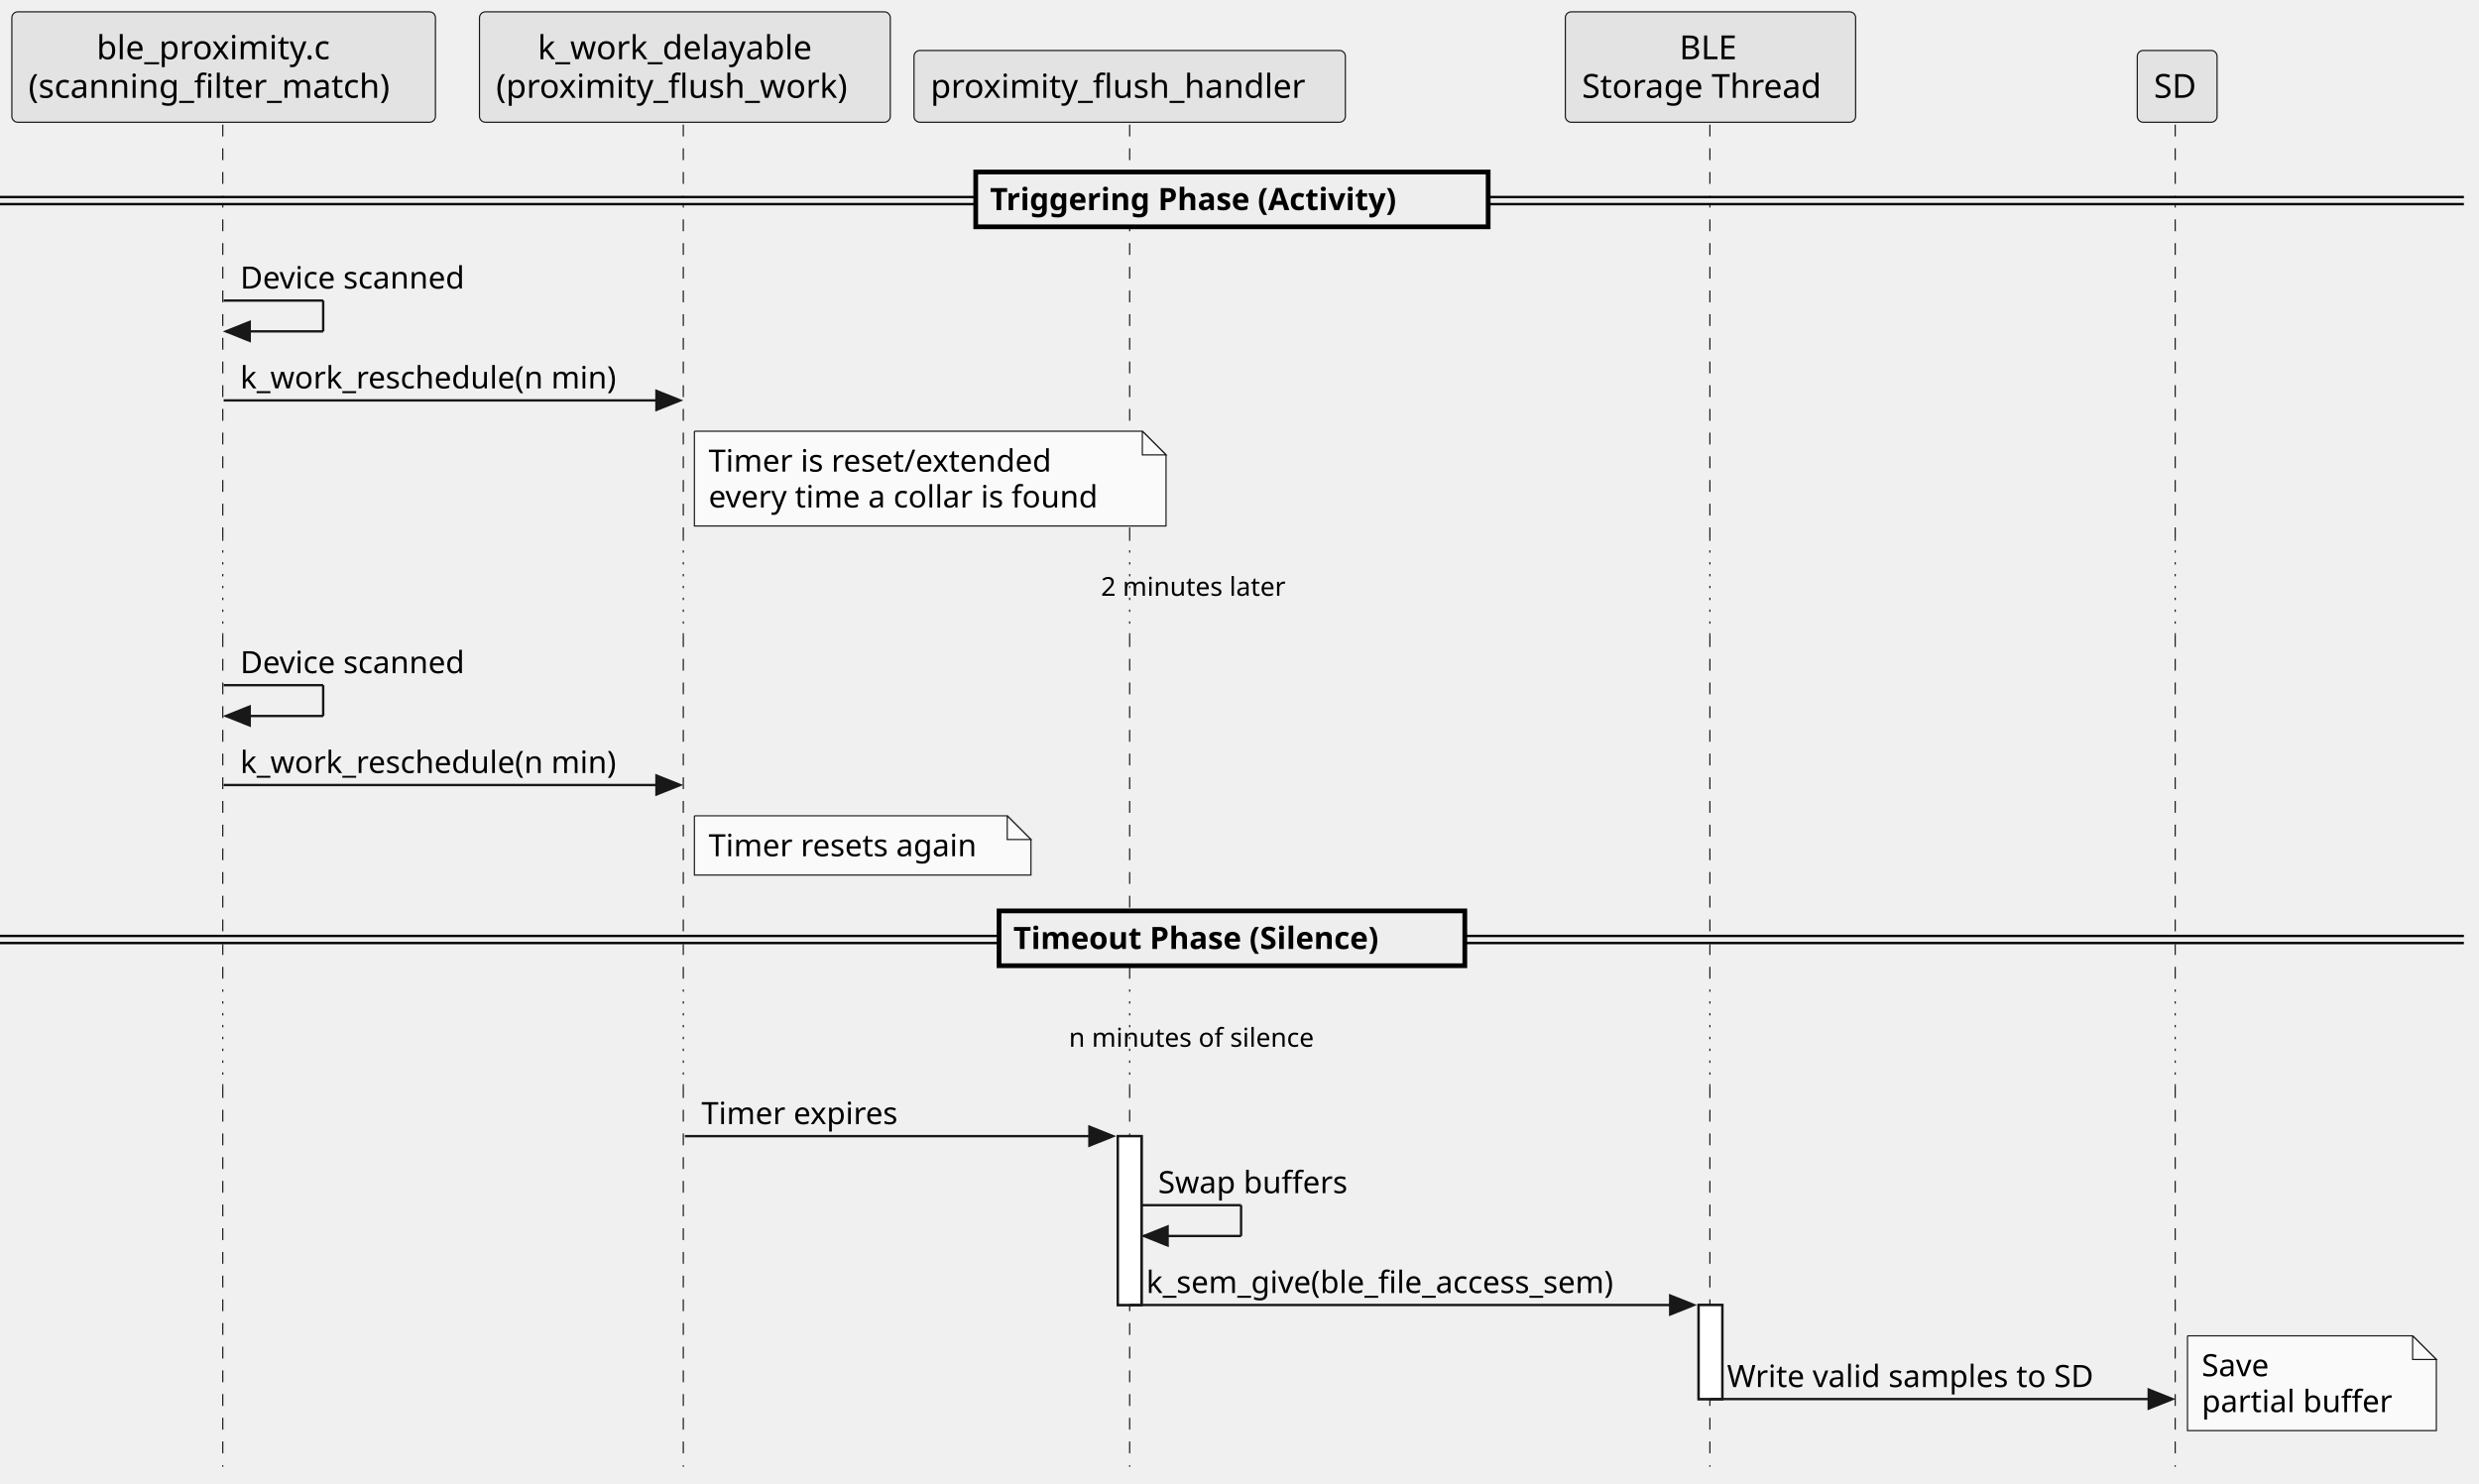
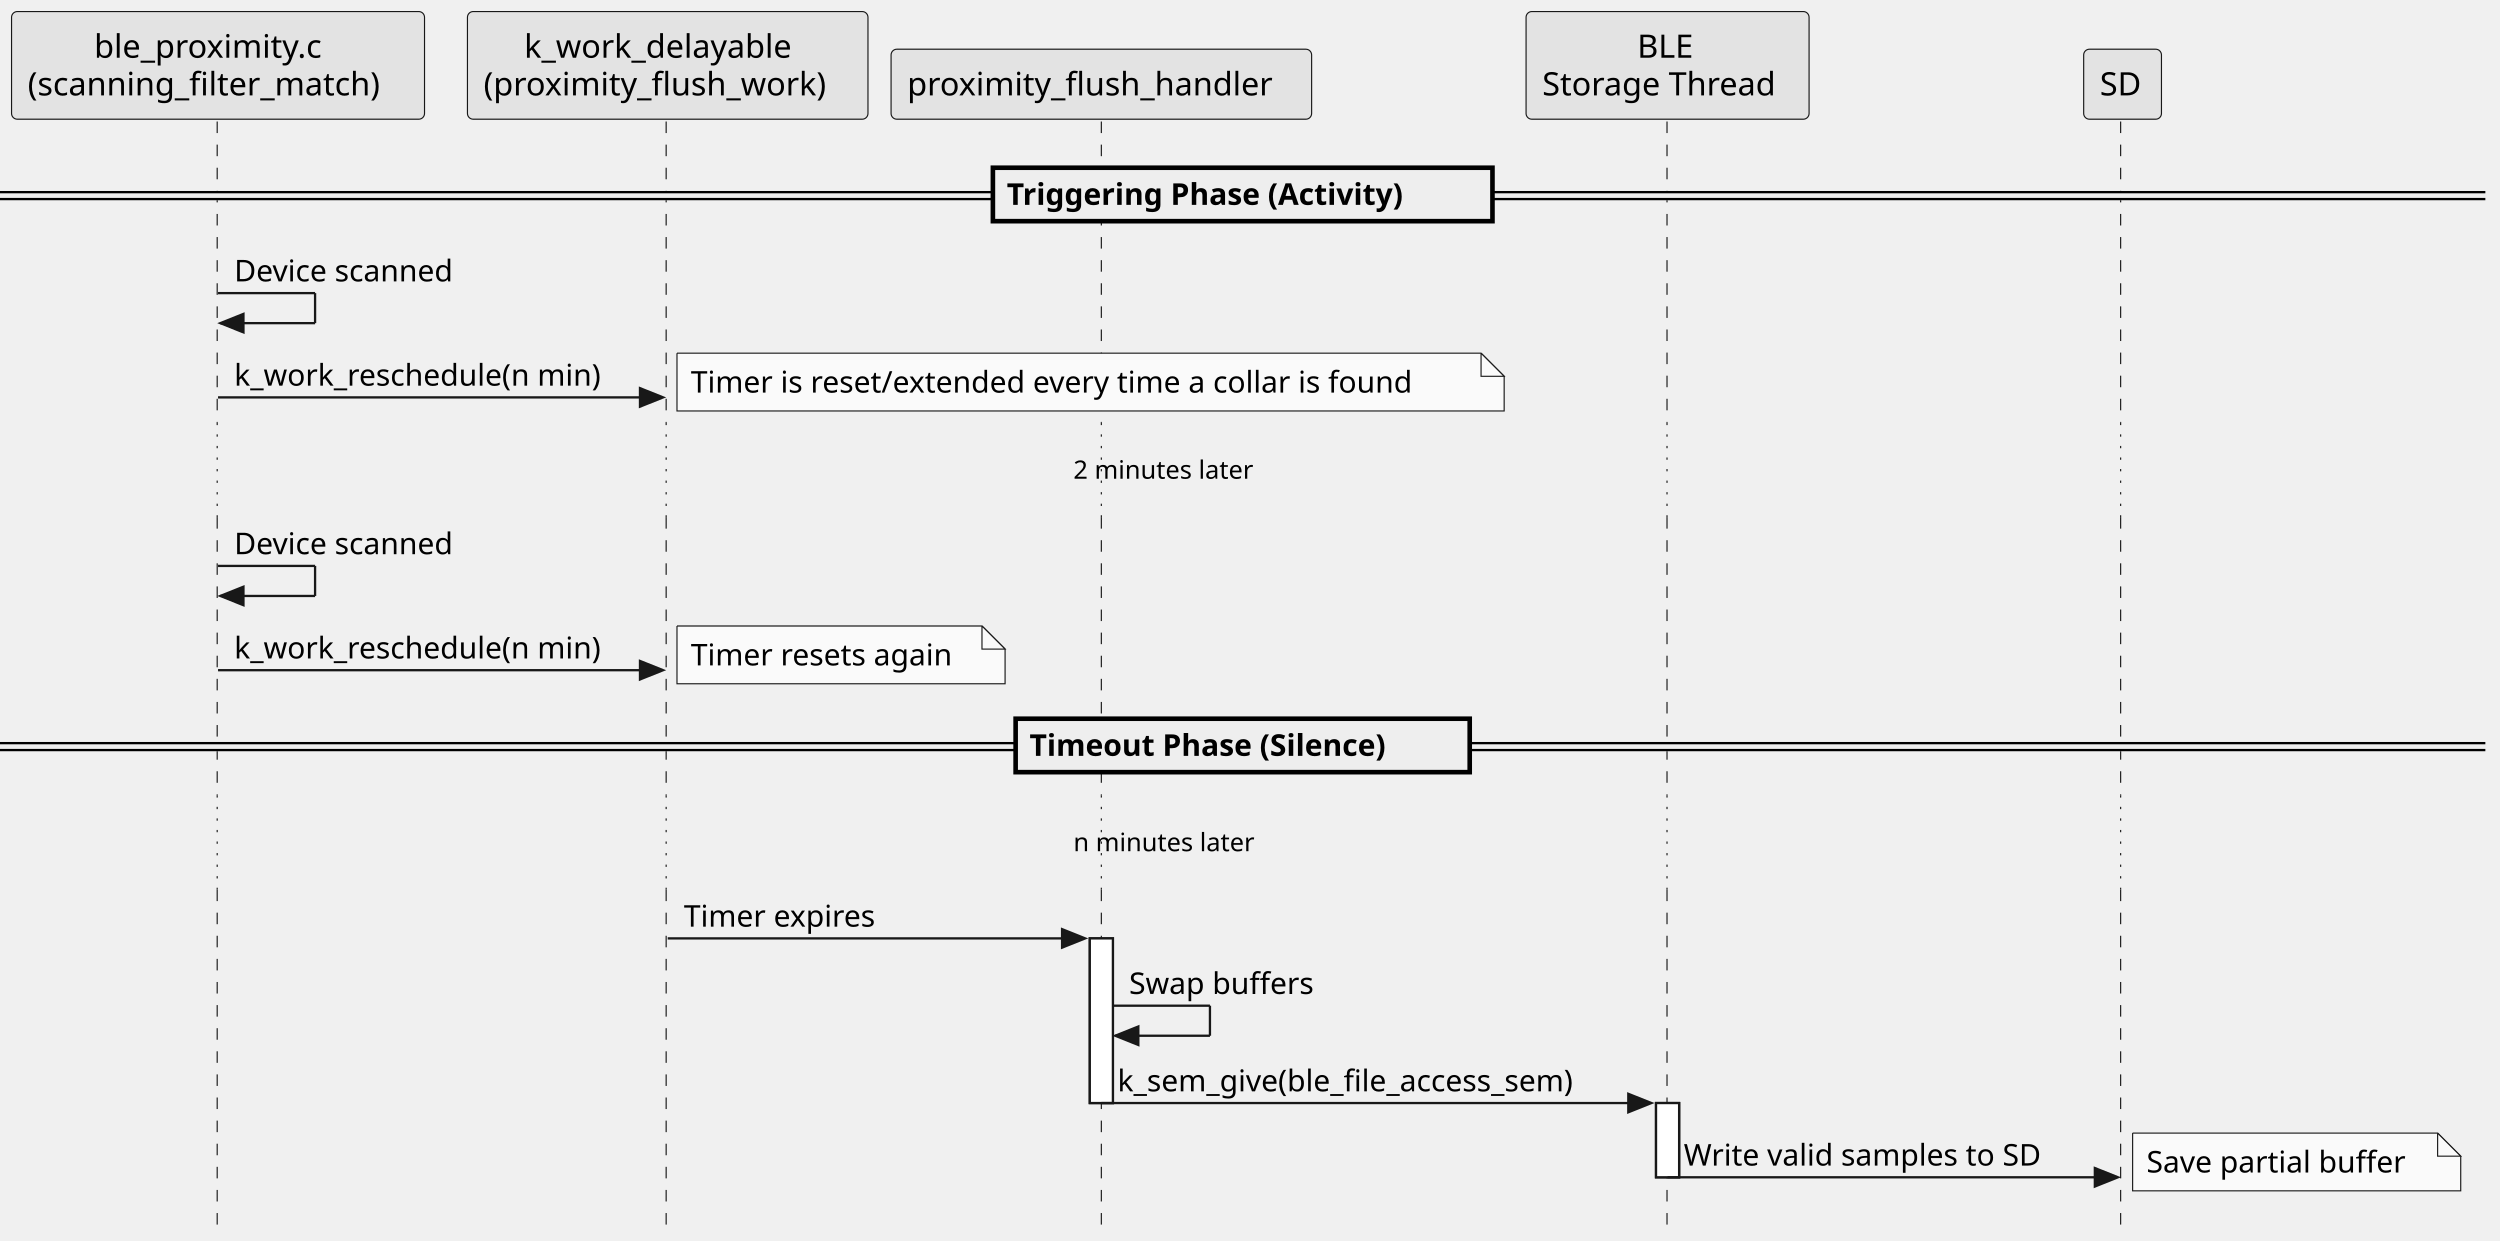
- <svg xmlns="http://www.w3.org/2000/svg" contentStyleType="text/css" data-diagram-type="SEQUENCE" height="626px" preserveAspectRatio="none" style="width:1046px;height:626px;background:#FFFFFF;" version="1.1" viewBox="0 0 1046 626" width="1046px" zoomAndPan="magnify">
+ <svg xmlns="http://www.w3.org/2000/svg" contentStyleType="text/css" data-diagram-type="SEQUENCE" height="537px" preserveAspectRatio="none" style="width:1082px;height:537px;background:#FFFFFF;" version="1.1" viewBox="0 0 1082 537" width="1082px" zoomAndPan="magnify">
  <defs />
  <g>
    <g>
-       <rect fill="#FFFFFF" height="71.266" style="stroke:#181818;stroke-width:1;" width="10" x="471.665" y="479.531" />
+       <rect fill="#FFFFFF" height="71.266" style="stroke:#181818;stroke-width:1;" width="10" x="471.665" y="406.133" />
    </g>
    <g>
-       <rect fill="#FFFFFF" height="39.699" style="stroke:#181818;stroke-width:1;" width="10" x="716.726" y="550.797" />
+       <rect fill="#FFFFFF" height="32.133" style="stroke:#181818;stroke-width:1;" width="10" x="716.726" y="477.398" />
    </g>
    <g class="participant-lifeline" data-entity-uid="part1" data-qualified-name="PROX" id="part1-lifeline">
      <g>
-         <rect fill="#000000" fill-opacity="0" height="174.664" width="8" x="90.366" y="52.594" />
-         <line style="stroke:#181818;stroke-width:0.5;stroke-dasharray:5,5;" x1="94" x2="94" y1="52.594" y2="227.258" />
+         <rect fill="#000000" fill-opacity="0" height="130.398" width="8" x="90.366" y="52.594" />
+         <line style="stroke:#181818;stroke-width:0.5;stroke-dasharray:5,5;" x1="94" x2="94" y1="52.594" y2="182.992" />
      </g>
-       <line style="stroke:#181818;stroke-width:0.5;stroke-dasharray:1,4;" x1="94" x2="94" y1="227.258" y2="268.062" />
+       <line style="stroke:#181818;stroke-width:0.5;stroke-dasharray:1,4;" x1="94" x2="94" y1="182.992" y2="223.797" />
      <g>
-         <rect fill="#000000" fill-opacity="0" height="149.531" width="8" x="90.366" y="268.062" />
-         <line style="stroke:#181818;stroke-width:0.5;stroke-dasharray:5,5;" x1="94" x2="94" y1="268.062" y2="417.594" />
+         <rect fill="#000000" fill-opacity="0" height="120.398" width="8" x="90.366" y="223.797" />
+         <line style="stroke:#181818;stroke-width:0.5;stroke-dasharray:5,5;" x1="94" x2="94" y1="223.797" y2="344.195" />
      </g>
-       <line style="stroke:#181818;stroke-width:0.5;stroke-dasharray:1,4;" x1="94" x2="94" y1="417.594" y2="458.398" />
+       <line style="stroke:#181818;stroke-width:0.5;stroke-dasharray:1,4;" x1="94" x2="94" y1="344.195" y2="385" />
      <g>
-         <rect fill="#000000" fill-opacity="0" height="160.664" width="8" x="90.366" y="458.398" />
-         <line style="stroke:#181818;stroke-width:0.5;stroke-dasharray:5,5;" x1="94" x2="94" y1="458.398" y2="619.062" />
+         <rect fill="#000000" fill-opacity="0" height="145.531" width="8" x="90.366" y="385" />
+         <line style="stroke:#181818;stroke-width:0.5;stroke-dasharray:5,5;" x1="94" x2="94" y1="385" y2="530.531" />
      </g>
    </g>
    <g class="participant-lifeline" data-entity-uid="part2" data-qualified-name="TIMER" id="part2-lifeline">
      <g>
-         <rect fill="#000000" fill-opacity="0" height="174.664" width="8" x="284.985" y="52.594" />
-         <line style="stroke:#181818;stroke-width:0.5;stroke-dasharray:5,5;" x1="288.312" x2="288.312" y1="52.594" y2="227.258" />
+         <rect fill="#000000" fill-opacity="0" height="130.398" width="8" x="284.985" y="52.594" />
+         <line style="stroke:#181818;stroke-width:0.5;stroke-dasharray:5,5;" x1="288.312" x2="288.312" y1="52.594" y2="182.992" />
      </g>
-       <line style="stroke:#181818;stroke-width:0.5;stroke-dasharray:1,4;" x1="288.312" x2="288.312" y1="227.258" y2="268.062" />
+       <line style="stroke:#181818;stroke-width:0.5;stroke-dasharray:1,4;" x1="288.312" x2="288.312" y1="182.992" y2="223.797" />
      <g>
-         <rect fill="#000000" fill-opacity="0" height="149.531" width="8" x="284.985" y="268.062" />
-         <line style="stroke:#181818;stroke-width:0.5;stroke-dasharray:5,5;" x1="288.312" x2="288.312" y1="268.062" y2="417.594" />
+         <rect fill="#000000" fill-opacity="0" height="120.398" width="8" x="284.985" y="223.797" />
+         <line style="stroke:#181818;stroke-width:0.5;stroke-dasharray:5,5;" x1="288.312" x2="288.312" y1="223.797" y2="344.195" />
      </g>
-       <line style="stroke:#181818;stroke-width:0.5;stroke-dasharray:1,4;" x1="288.312" x2="288.312" y1="417.594" y2="458.398" />
+       <line style="stroke:#181818;stroke-width:0.5;stroke-dasharray:1,4;" x1="288.312" x2="288.312" y1="344.195" y2="385" />
      <g>
-         <rect fill="#000000" fill-opacity="0" height="160.664" width="8" x="284.985" y="458.398" />
-         <line style="stroke:#181818;stroke-width:0.5;stroke-dasharray:5,5;" x1="288.312" x2="288.312" y1="458.398" y2="619.062" />
+         <rect fill="#000000" fill-opacity="0" height="145.531" width="8" x="284.985" y="385" />
+         <line style="stroke:#181818;stroke-width:0.5;stroke-dasharray:5,5;" x1="288.312" x2="288.312" y1="385" y2="530.531" />
      </g>
    </g>
    <g class="participant-lifeline" data-entity-uid="part3" data-qualified-name="HANDLER" id="part3-lifeline">
      <g>
-         <rect fill="#000000" fill-opacity="0" height="174.664" width="8" x="472.665" y="52.594" />
-         <line style="stroke:#181818;stroke-width:0.5;stroke-dasharray:5,5;" x1="476.658" x2="476.658" y1="52.594" y2="227.258" />
+         <rect fill="#000000" fill-opacity="0" height="130.398" width="8" x="472.665" y="52.594" />
+         <line style="stroke:#181818;stroke-width:0.5;stroke-dasharray:5,5;" x1="476.658" x2="476.658" y1="52.594" y2="182.992" />
      </g>
-       <line style="stroke:#181818;stroke-width:0.5;stroke-dasharray:1,4;" x1="476.658" x2="476.658" y1="227.258" y2="268.062" />
+       <line style="stroke:#181818;stroke-width:0.5;stroke-dasharray:1,4;" x1="476.658" x2="476.658" y1="182.992" y2="223.797" />
      <g>
-         <rect fill="#000000" fill-opacity="0" height="149.531" width="8" x="472.665" y="268.062" />
-         <line style="stroke:#181818;stroke-width:0.5;stroke-dasharray:5,5;" x1="476.658" x2="476.658" y1="268.062" y2="417.594" />
+         <rect fill="#000000" fill-opacity="0" height="120.398" width="8" x="472.665" y="223.797" />
+         <line style="stroke:#181818;stroke-width:0.5;stroke-dasharray:5,5;" x1="476.658" x2="476.658" y1="223.797" y2="344.195" />
      </g>
-       <line style="stroke:#181818;stroke-width:0.5;stroke-dasharray:1,4;" x1="476.658" x2="476.658" y1="417.594" y2="458.398" />
+       <line style="stroke:#181818;stroke-width:0.5;stroke-dasharray:1,4;" x1="476.658" x2="476.658" y1="344.195" y2="385" />
      <g>
-         <rect fill="#000000" fill-opacity="0" height="160.664" width="8" x="472.665" y="458.398" />
-         <line style="stroke:#181818;stroke-width:0.5;stroke-dasharray:5,5;" x1="476.658" x2="476.658" y1="458.398" y2="619.062" />
+         <rect fill="#000000" fill-opacity="0" height="145.531" width="8" x="472.665" y="385" />
+         <line style="stroke:#181818;stroke-width:0.5;stroke-dasharray:5,5;" x1="476.658" x2="476.658" y1="385" y2="530.531" />
      </g>
    </g>
    <g class="participant-lifeline" data-entity-uid="part4" data-qualified-name="THREAD" id="part4-lifeline">
      <g>
-         <rect fill="#000000" fill-opacity="0" height="174.664" width="8" x="717.726" y="52.594" />
-         <line style="stroke:#181818;stroke-width:0.5;stroke-dasharray:5,5;" x1="721.483" x2="721.483" y1="52.594" y2="227.258" />
+         <rect fill="#000000" fill-opacity="0" height="130.398" width="8" x="717.726" y="52.594" />
+         <line style="stroke:#181818;stroke-width:0.5;stroke-dasharray:5,5;" x1="721.483" x2="721.483" y1="52.594" y2="182.992" />
      </g>
-       <line style="stroke:#181818;stroke-width:0.5;stroke-dasharray:1,4;" x1="721.483" x2="721.483" y1="227.258" y2="268.062" />
+       <line style="stroke:#181818;stroke-width:0.5;stroke-dasharray:1,4;" x1="721.483" x2="721.483" y1="182.992" y2="223.797" />
      <g>
-         <rect fill="#000000" fill-opacity="0" height="149.531" width="8" x="717.726" y="268.062" />
-         <line style="stroke:#181818;stroke-width:0.5;stroke-dasharray:5,5;" x1="721.483" x2="721.483" y1="268.062" y2="417.594" />
+         <rect fill="#000000" fill-opacity="0" height="120.398" width="8" x="717.726" y="223.797" />
+         <line style="stroke:#181818;stroke-width:0.5;stroke-dasharray:5,5;" x1="721.483" x2="721.483" y1="223.797" y2="344.195" />
      </g>
-       <line style="stroke:#181818;stroke-width:0.5;stroke-dasharray:1,4;" x1="721.483" x2="721.483" y1="417.594" y2="458.398" />
+       <line style="stroke:#181818;stroke-width:0.5;stroke-dasharray:1,4;" x1="721.483" x2="721.483" y1="344.195" y2="385" />
      <g>
-         <rect fill="#000000" fill-opacity="0" height="160.664" width="8" x="717.726" y="458.398" />
-         <line style="stroke:#181818;stroke-width:0.5;stroke-dasharray:5,5;" x1="721.483" x2="721.483" y1="458.398" y2="619.062" />
+         <rect fill="#000000" fill-opacity="0" height="145.531" width="8" x="717.726" y="385" />
+         <line style="stroke:#181818;stroke-width:0.5;stroke-dasharray:5,5;" x1="721.483" x2="721.483" y1="385" y2="530.531" />
      </g>
    </g>
    <g class="participant-lifeline" data-entity-uid="part5" data-qualified-name="SD" id="part5-lifeline">
      <g>
-         <rect fill="#000000" fill-opacity="0" height="174.664" width="8" x="914.647" y="52.594" />
-         <line style="stroke:#181818;stroke-width:0.5;stroke-dasharray:5,5;" x1="917.813" x2="917.813" y1="52.594" y2="227.258" />
+         <rect fill="#000000" fill-opacity="0" height="130.398" width="8" x="914.647" y="52.594" />
+         <line style="stroke:#181818;stroke-width:0.5;stroke-dasharray:5,5;" x1="917.813" x2="917.813" y1="52.594" y2="182.992" />
      </g>
-       <line style="stroke:#181818;stroke-width:0.5;stroke-dasharray:1,4;" x1="917.813" x2="917.813" y1="227.258" y2="268.062" />
+       <line style="stroke:#181818;stroke-width:0.5;stroke-dasharray:1,4;" x1="917.813" x2="917.813" y1="182.992" y2="223.797" />
      <g>
-         <rect fill="#000000" fill-opacity="0" height="149.531" width="8" x="914.647" y="268.062" />
-         <line style="stroke:#181818;stroke-width:0.5;stroke-dasharray:5,5;" x1="917.813" x2="917.813" y1="268.062" y2="417.594" />
+         <rect fill="#000000" fill-opacity="0" height="120.398" width="8" x="914.647" y="223.797" />
+         <line style="stroke:#181818;stroke-width:0.5;stroke-dasharray:5,5;" x1="917.813" x2="917.813" y1="223.797" y2="344.195" />
      </g>
-       <line style="stroke:#181818;stroke-width:0.5;stroke-dasharray:1,4;" x1="917.813" x2="917.813" y1="417.594" y2="458.398" />
+       <line style="stroke:#181818;stroke-width:0.5;stroke-dasharray:1,4;" x1="917.813" x2="917.813" y1="344.195" y2="385" />
      <g>
-         <rect fill="#000000" fill-opacity="0" height="160.664" width="8" x="914.647" y="458.398" />
-         <line style="stroke:#181818;stroke-width:0.5;stroke-dasharray:5,5;" x1="917.813" x2="917.813" y1="458.398" y2="619.062" />
+         <rect fill="#000000" fill-opacity="0" height="145.531" width="8" x="914.647" y="385" />
+         <line style="stroke:#181818;stroke-width:0.5;stroke-dasharray:5,5;" x1="917.813" x2="917.813" y1="385" y2="530.531" />
      </g>
    </g>
    <g class="participant participant-head" data-entity-uid="part1" data-qualified-name="PROX" id="part1-head">
      <rect fill="#E3E3E3" height="46.594" rx="2.5" ry="2.5" style="stroke:#181818;stroke-width:0.5;" width="178.732" x="5" y="5" />
      <text fill="#000000" font-family="sans-serif" font-size="14" lengthAdjust="spacing" textLength="107.222" x="40.755" y="24.995">ble_proximity.c</text>
      <text fill="#000000" font-family="sans-serif" font-size="14" lengthAdjust="spacing" textLength="164.732" x="12" y="41.292">(scanning_filter_match)</text>
    </g>
    <g class="participant participant-head" data-entity-uid="part2" data-qualified-name="TIMER" id="part2-head">
      <rect fill="#E3E3E3" height="46.594" rx="2.5" ry="2.5" style="stroke:#181818;stroke-width:0.5;" width="173.346" x="202.312" y="5" />
      <text fill="#000000" font-family="sans-serif" font-size="14" lengthAdjust="spacing" textLength="124.209" x="226.88" y="24.995">k_work_delayable</text>
      <text fill="#000000" font-family="sans-serif" font-size="14" lengthAdjust="spacing" textLength="159.346" x="209.312" y="41.292">(proximity_flush_work)</text>
    </g>
    <g class="participant participant-head" data-entity-uid="part3" data-qualified-name="HANDLER" id="part3-head">
      <rect fill="#E3E3E3" height="30.297" rx="2.5" ry="2.5" style="stroke:#181818;stroke-width:0.5;" width="182.014" x="385.658" y="21.297" />
      <text fill="#000000" font-family="sans-serif" font-size="14" lengthAdjust="spacing" textLength="168.014" x="392.658" y="41.292">proximity_flush_handler</text>
    </g>
    <g class="participant participant-head" data-entity-uid="part4" data-qualified-name="THREAD" id="part4-head">
      <rect fill="#E3E3E3" height="46.594" rx="2.5" ry="2.5" style="stroke:#181818;stroke-width:0.5;" width="122.486" x="660.483" y="5" />
      <text fill="#000000" font-family="sans-serif" font-size="14" lengthAdjust="spacing" textLength="26.25" x="708.601" y="24.995">BLE</text>
      <text fill="#000000" font-family="sans-serif" font-size="14" lengthAdjust="spacing" textLength="108.486" x="667.483" y="41.292">Storage Thread</text>
    </g>
    <g class="participant participant-head" data-entity-uid="part5" data-qualified-name="SD" id="part5-head">
      <rect fill="#E3E3E3" height="30.297" rx="2.5" ry="2.5" style="stroke:#181818;stroke-width:0.5;" width="33.667" x="901.813" y="21.297" />
      <text fill="#000000" font-family="sans-serif" font-size="14" lengthAdjust="spacing" textLength="19.667" x="908.813" y="41.292">SD</text>
    </g>
    <g>
-       <rect fill="#FFFFFF" height="71.266" style="stroke:#181818;stroke-width:1;" width="10" x="471.665" y="479.531" />
+       <rect fill="#FFFFFF" height="71.266" style="stroke:#181818;stroke-width:1;" width="10" x="471.665" y="406.133" />
    </g>
    <g>
-       <rect fill="#FFFFFF" height="39.699" style="stroke:#181818;stroke-width:1;" width="10" x="716.726" y="550.797" />
+       <rect fill="#FFFFFF" height="32.133" style="stroke:#181818;stroke-width:1;" width="10" x="716.726" y="477.398" />
    </g>
-     <rect fill="#EEEEEE" height="3" style="stroke:#EEEEEE;stroke-width:1;" width="1039.617" x="0" y="83.16" />
-     <line style="stroke:#000000;stroke-width:1;" x1="0" x2="1039.617" y1="83.16" y2="83.16" />
-     <line style="stroke:#000000;stroke-width:1;" x1="0" x2="1039.617" y1="86.16" y2="86.16" />
-     <rect fill="#EEEEEE" height="23.133" style="stroke:#000000;stroke-width:2;" width="216.217" x="411.7" y="72.594" />
-     <text fill="#000000" font-family="sans-serif" font-size="13" font-weight="bold" lengthAdjust="spacing" textLength="197.691" x="417.7" y="88.661">Triggering Phase (Activity)</text>
+     <rect fill="#EEEEEE" height="3" style="stroke:#EEEEEE;stroke-width:1;" width="1075.659" x="0" y="83.16" />
+     <line style="stroke:#000000;stroke-width:1;" x1="0" x2="1075.659" y1="83.16" y2="83.16" />
+     <line style="stroke:#000000;stroke-width:1;" x1="0" x2="1075.659" y1="86.16" y2="86.16" />
+     <rect fill="#EEEEEE" height="23.133" style="stroke:#000000;stroke-width:2;" width="216.217" x="429.721" y="72.594" />
+     <text fill="#000000" font-family="sans-serif" font-size="13" font-weight="bold" lengthAdjust="spacing" textLength="197.691" x="435.721" y="88.661">Triggering Phase (Activity)</text>
    <g class="message" data-entity-1="part1" data-entity-2="part1" id="msg1">
      <line style="stroke:#181818;stroke-width:1;" x1="94.366" x2="136.366" y1="126.859" y2="126.859" />
      <line style="stroke:#181818;stroke-width:1;" x1="136.366" x2="136.366" y1="126.859" y2="139.859" />
      <line style="stroke:#181818;stroke-width:1;" x1="95.366" x2="136.366" y1="139.859" y2="139.859" />
      <polygon fill="#181818" points="105.366,135.859,95.366,139.859,105.366,143.859" style="stroke:#181818;stroke-width:1;" />
      <text fill="#000000" font-family="sans-serif" font-size="13" lengthAdjust="spacing" textLength="103.207" x="101.366" y="121.793">Device scanned</text>
    </g>
    <g class="message" data-entity-1="part1" data-entity-2="part2" id="msg2">
-       <polygon fill="#181818" points="276.985,164.992,286.985,168.992,276.985,172.992" style="stroke:#181818;stroke-width:1;" />
-       <line style="stroke:#181818;stroke-width:1;" x1="94.366" x2="282.985" y1="168.992" y2="168.992" />
-       <text fill="#000000" font-family="sans-serif" font-size="13" lengthAdjust="spacing" textLength="170.619" x="101.366" y="163.926">k_work_reschedule(n min)</text>
+       <polygon fill="#181818" points="276.985,167.992,286.985,171.992,276.985,175.992" style="stroke:#181818;stroke-width:1;" />
+       <line style="stroke:#181818;stroke-width:1;" x1="94.366" x2="282.985" y1="171.992" y2="171.992" />
+       <text fill="#000000" font-family="sans-serif" font-size="13" lengthAdjust="spacing" textLength="170.619" x="101.366" y="166.926">k_work_reschedule(n min)</text>
    </g>
-     <path d="M293,181.992 L293,221.992 L492,221.992 L492,191.992 L482,181.992 L293,181.992" fill="#FAFAFA" style="stroke:#181818;stroke-width:0.5;" />
-     <path d="M482,181.992 L482,191.992 L492,191.992 L482,181.992" fill="#FAFAFA" style="stroke:#181818;stroke-width:0.5;" />
-     <text fill="#000000" font-family="sans-serif" font-size="13" lengthAdjust="spacing" textLength="155.327" x="299" y="199.059">Timer is reset/extended</text>
-     <text fill="#000000" font-family="sans-serif" font-size="13" lengthAdjust="spacing" textLength="178.007" x="299" y="214.192">every time a collar is found</text>
-     <text fill="#000000" font-family="sans-serif" font-size="11" lengthAdjust="spacing" textLength="83.918" x="464.548" y="251.468">2 minutes later</text>
-     <g class="message" data-entity-1="part1" data-entity-2="part1" id="msg3">
-       <line style="stroke:#181818;stroke-width:1;" x1="94.366" x2="136.366" y1="289.195" y2="289.195" />
-       <line style="stroke:#181818;stroke-width:1;" x1="136.366" x2="136.366" y1="289.195" y2="302.195" />
-       <line style="stroke:#181818;stroke-width:1;" x1="95.366" x2="136.366" y1="302.195" y2="302.195" />
-       <polygon fill="#181818" points="105.366,298.195,95.366,302.195,105.366,306.195" style="stroke:#181818;stroke-width:1;" />
-       <text fill="#000000" font-family="sans-serif" font-size="13" lengthAdjust="spacing" textLength="103.207" x="101.366" y="284.129">Device scanned</text>
+     <path d="M293,152.859 L293,177.859 L651,177.859 L651,162.859 L641,152.859 L293,152.859" fill="#FAFAFA" style="stroke:#181818;stroke-width:0.5;" />
+     <path d="M641,152.859 L641,162.859 L651,162.859 L641,152.859" fill="#FAFAFA" style="stroke:#181818;stroke-width:0.5;" />
+     <text fill="#000000" font-family="sans-serif" font-size="13" lengthAdjust="spacing" textLength="337.467" x="299" y="169.926">Timer is reset/extended every time a collar is found</text>
+     <text fill="#000000" font-family="sans-serif" font-size="11" lengthAdjust="spacing" textLength="83.918" x="464.548" y="207.203">2 minutes later</text>
+     <g class="message" data-entity-1="part1" data-entity-2="part1" id="msg4">
+       <line style="stroke:#181818;stroke-width:1;" x1="94.366" x2="136.366" y1="244.93" y2="244.93" />
+       <line style="stroke:#181818;stroke-width:1;" x1="136.366" x2="136.366" y1="244.93" y2="257.93" />
+       <line style="stroke:#181818;stroke-width:1;" x1="95.366" x2="136.366" y1="257.93" y2="257.93" />
+       <polygon fill="#181818" points="105.366,253.93,95.366,257.93,105.366,261.93" style="stroke:#181818;stroke-width:1;" />
+       <text fill="#000000" font-family="sans-serif" font-size="13" lengthAdjust="spacing" textLength="103.207" x="101.366" y="239.864">Device scanned</text>
    </g>
-     <g class="message" data-entity-1="part1" data-entity-2="part2" id="msg4">
-       <polygon fill="#181818" points="276.985,327.328,286.985,331.328,276.985,335.328" style="stroke:#181818;stroke-width:1;" />
-       <line style="stroke:#181818;stroke-width:1;" x1="94.366" x2="282.985" y1="331.328" y2="331.328" />
-       <text fill="#000000" font-family="sans-serif" font-size="13" lengthAdjust="spacing" textLength="170.619" x="101.366" y="326.262">k_work_reschedule(n min)</text>
+     <g class="message" data-entity-1="part1" data-entity-2="part2" id="msg5">
+       <polygon fill="#181818" points="276.985,286.062,286.985,290.062,276.985,294.062" style="stroke:#181818;stroke-width:1;" />
+       <line style="stroke:#181818;stroke-width:1;" x1="94.366" x2="282.985" y1="290.062" y2="290.062" />
+       <text fill="#000000" font-family="sans-serif" font-size="13" lengthAdjust="spacing" textLength="170.619" x="101.366" y="284.997">k_work_reschedule(n min)</text>
    </g>
-     <path d="M293,344.328 L293,369.328 L435,369.328 L435,354.328 L425,344.328 L293,344.328" fill="#FAFAFA" style="stroke:#181818;stroke-width:0.5;" />
-     <path d="M425,344.328 L425,354.328 L435,354.328 L425,344.328" fill="#FAFAFA" style="stroke:#181818;stroke-width:0.5;" />
-     <text fill="#000000" font-family="sans-serif" font-size="13" lengthAdjust="spacing" textLength="121.843" x="299" y="361.395">Timer resets again</text>
-     <rect fill="#EEEEEE" height="3" style="stroke:#EEEEEE;stroke-width:1;" width="1039.617" x="0" y="395.027" />
-     <line style="stroke:#000000;stroke-width:1;" x1="0" x2="1039.617" y1="395.027" y2="395.027" />
-     <line style="stroke:#000000;stroke-width:1;" x1="0" x2="1039.617" y1="398.027" y2="398.027" />
-     <rect fill="#EEEEEE" height="23.133" style="stroke:#000000;stroke-width:2;" width="196.527" x="421.545" y="384.461" />
-     <text fill="#000000" font-family="sans-serif" font-size="13" font-weight="bold" lengthAdjust="spacing" textLength="178.001" x="427.545" y="400.528">Timeout Phase (Silence)</text>
-     <text fill="#000000" font-family="sans-serif" font-size="11" lengthAdjust="spacing" textLength="110.988" x="451.012" y="441.804">n minutes of silence</text>
-     <g class="message" data-entity-1="part2" data-entity-2="part3" id="msg5">
-       <polygon fill="#181818" points="459.665,475.531,469.665,479.531,459.665,483.531" style="stroke:#181818;stroke-width:1;" />
-       <line style="stroke:#181818;stroke-width:1;" x1="288.985" x2="465.665" y1="479.531" y2="479.531" />
-       <text fill="#000000" font-family="sans-serif" font-size="13" lengthAdjust="spacing" textLength="89.362" x="295.985" y="474.465">Timer expires</text>
+     <path d="M293,270.93 L293,295.93 L435,295.93 L435,280.93 L425,270.93 L293,270.93" fill="#FAFAFA" style="stroke:#181818;stroke-width:0.5;" />
+     <path d="M425,270.93 L425,280.93 L435,280.93 L425,270.93" fill="#FAFAFA" style="stroke:#181818;stroke-width:0.5;" />
+     <text fill="#000000" font-family="sans-serif" font-size="13" lengthAdjust="spacing" textLength="121.843" x="299" y="287.997">Timer resets again</text>
+     <rect fill="#EEEEEE" height="3" style="stroke:#EEEEEE;stroke-width:1;" width="1075.659" x="0" y="321.629" />
+     <line style="stroke:#000000;stroke-width:1;" x1="0" x2="1075.659" y1="321.629" y2="321.629" />
+     <line style="stroke:#000000;stroke-width:1;" x1="0" x2="1075.659" y1="324.629" y2="324.629" />
+     <rect fill="#EEEEEE" height="23.133" style="stroke:#000000;stroke-width:2;" width="196.527" x="439.566" y="311.062" />
+     <text fill="#000000" font-family="sans-serif" font-size="13" font-weight="bold" lengthAdjust="spacing" textLength="178.001" x="445.566" y="327.129">Timeout Phase (Silence)</text>
+     <text fill="#000000" font-family="sans-serif" font-size="11" lengthAdjust="spacing" textLength="83.891" x="464.561" y="368.406">n minutes later</text>
+     <g class="message" data-entity-1="part2" data-entity-2="part3" id="msg7">
+       <polygon fill="#181818" points="459.665,402.133,469.665,406.133,459.665,410.133" style="stroke:#181818;stroke-width:1;" />
+       <line style="stroke:#181818;stroke-width:1;" x1="288.985" x2="465.665" y1="406.133" y2="406.133" />
+       <text fill="#000000" font-family="sans-serif" font-size="13" lengthAdjust="spacing" textLength="89.362" x="295.985" y="401.067">Timer expires</text>
    </g>
-     <g class="message" data-entity-1="part3" data-entity-2="part3" id="msg6">
-       <line style="stroke:#181818;stroke-width:1;" x1="481.665" x2="523.665" y1="508.664" y2="508.664" />
-       <line style="stroke:#181818;stroke-width:1;" x1="523.665" x2="523.665" y1="508.664" y2="521.664" />
-       <line style="stroke:#181818;stroke-width:1;" x1="482.665" x2="523.665" y1="521.664" y2="521.664" />
-       <polygon fill="#181818" points="492.665,517.664,482.665,521.664,492.665,525.664" style="stroke:#181818;stroke-width:1;" />
-       <text fill="#000000" font-family="sans-serif" font-size="13" lengthAdjust="spacing" textLength="84.995" x="488.665" y="503.598">Swap buffers</text>
+     <g class="message" data-entity-1="part3" data-entity-2="part3" id="msg8">
+       <line style="stroke:#181818;stroke-width:1;" x1="481.665" x2="523.665" y1="435.266" y2="435.266" />
+       <line style="stroke:#181818;stroke-width:1;" x1="523.665" x2="523.665" y1="435.266" y2="448.266" />
+       <line style="stroke:#181818;stroke-width:1;" x1="482.665" x2="523.665" y1="448.266" y2="448.266" />
+       <polygon fill="#181818" points="492.665,444.266,482.665,448.266,492.665,452.266" style="stroke:#181818;stroke-width:1;" />
+       <text fill="#000000" font-family="sans-serif" font-size="13" lengthAdjust="spacing" textLength="84.995" x="488.665" y="430.2">Swap buffers</text>
    </g>
-     <g class="message" data-entity-1="part3" data-entity-2="part4" id="msg7">
-       <polygon fill="#181818" points="704.726,546.797,714.726,550.797,704.726,554.797" style="stroke:#181818;stroke-width:1;" />
-       <line style="stroke:#181818;stroke-width:1;" x1="476.665" x2="710.726" y1="550.797" y2="550.797" />
-       <text fill="#000000" font-family="sans-serif" font-size="13" lengthAdjust="spacing" textLength="216.061" x="483.665" y="545.731">k_sem_give(ble_file_access_sem)</text>
+     <g class="message" data-entity-1="part3" data-entity-2="part4" id="msg9">
+       <polygon fill="#181818" points="704.726,473.398,714.726,477.398,704.726,481.398" style="stroke:#181818;stroke-width:1;" />
+       <line style="stroke:#181818;stroke-width:1;" x1="476.665" x2="710.726" y1="477.398" y2="477.398" />
+       <text fill="#000000" font-family="sans-serif" font-size="13" lengthAdjust="spacing" textLength="216.061" x="483.665" y="472.332">k_sem_give(ble_file_access_sem)</text>
    </g>
-     <g class="message" data-entity-1="part4" data-entity-2="part5" id="msg8">
-       <polygon fill="#181818" points="906.647,586.496,916.647,590.496,906.647,594.496" style="stroke:#181818;stroke-width:1;" />
-       <line style="stroke:#181818;stroke-width:1;" x1="721.726" x2="912.647" y1="590.496" y2="590.496" />
-       <text fill="#000000" font-family="sans-serif" font-size="13" lengthAdjust="spacing" textLength="167.921" x="728.726" y="585.43">Write valid samples to SD</text>
+     <g class="message" data-entity-1="part4" data-entity-2="part5" id="msg10">
+       <polygon fill="#181818" points="906.647,505.531,916.647,509.531,906.647,513.531" style="stroke:#181818;stroke-width:1;" />
+       <line style="stroke:#181818;stroke-width:1;" x1="721.726" x2="912.647" y1="509.531" y2="509.531" />
+       <text fill="#000000" font-family="sans-serif" font-size="13" lengthAdjust="spacing" textLength="167.921" x="728.726" y="504.465">Write valid samples to SD</text>
    </g>
-     <path d="M923,563.797 L923,603.797 L1028,603.797 L1028,573.797 L1018,563.797 L923,563.797" fill="#FAFAFA" style="stroke:#181818;stroke-width:0.5;" />
-     <path d="M1018,563.797 L1018,573.797 L1028,573.797 L1018,563.797" fill="#FAFAFA" style="stroke:#181818;stroke-width:0.5;" />
-     <text fill="#000000" font-family="sans-serif" font-size="13" lengthAdjust="spacing" textLength="31.91" x="929" y="580.864">Save</text>
-     <text fill="#000000" font-family="sans-serif" font-size="13" lengthAdjust="spacing" textLength="84.97" x="929" y="595.997">partial buffer</text>
+     <path d="M923,490.398 L923,515.398 L1065,515.398 L1065,500.398 L1055,490.398 L923,490.398" fill="#FAFAFA" style="stroke:#181818;stroke-width:0.5;" />
+     <path d="M1055,490.398 L1055,500.398 L1065,500.398 L1055,490.398" fill="#FAFAFA" style="stroke:#181818;stroke-width:0.5;" />
+     <text fill="#000000" font-family="sans-serif" font-size="13" lengthAdjust="spacing" textLength="121.012" x="929" y="507.465">Save partial buffer</text>
  </g>
</svg>
